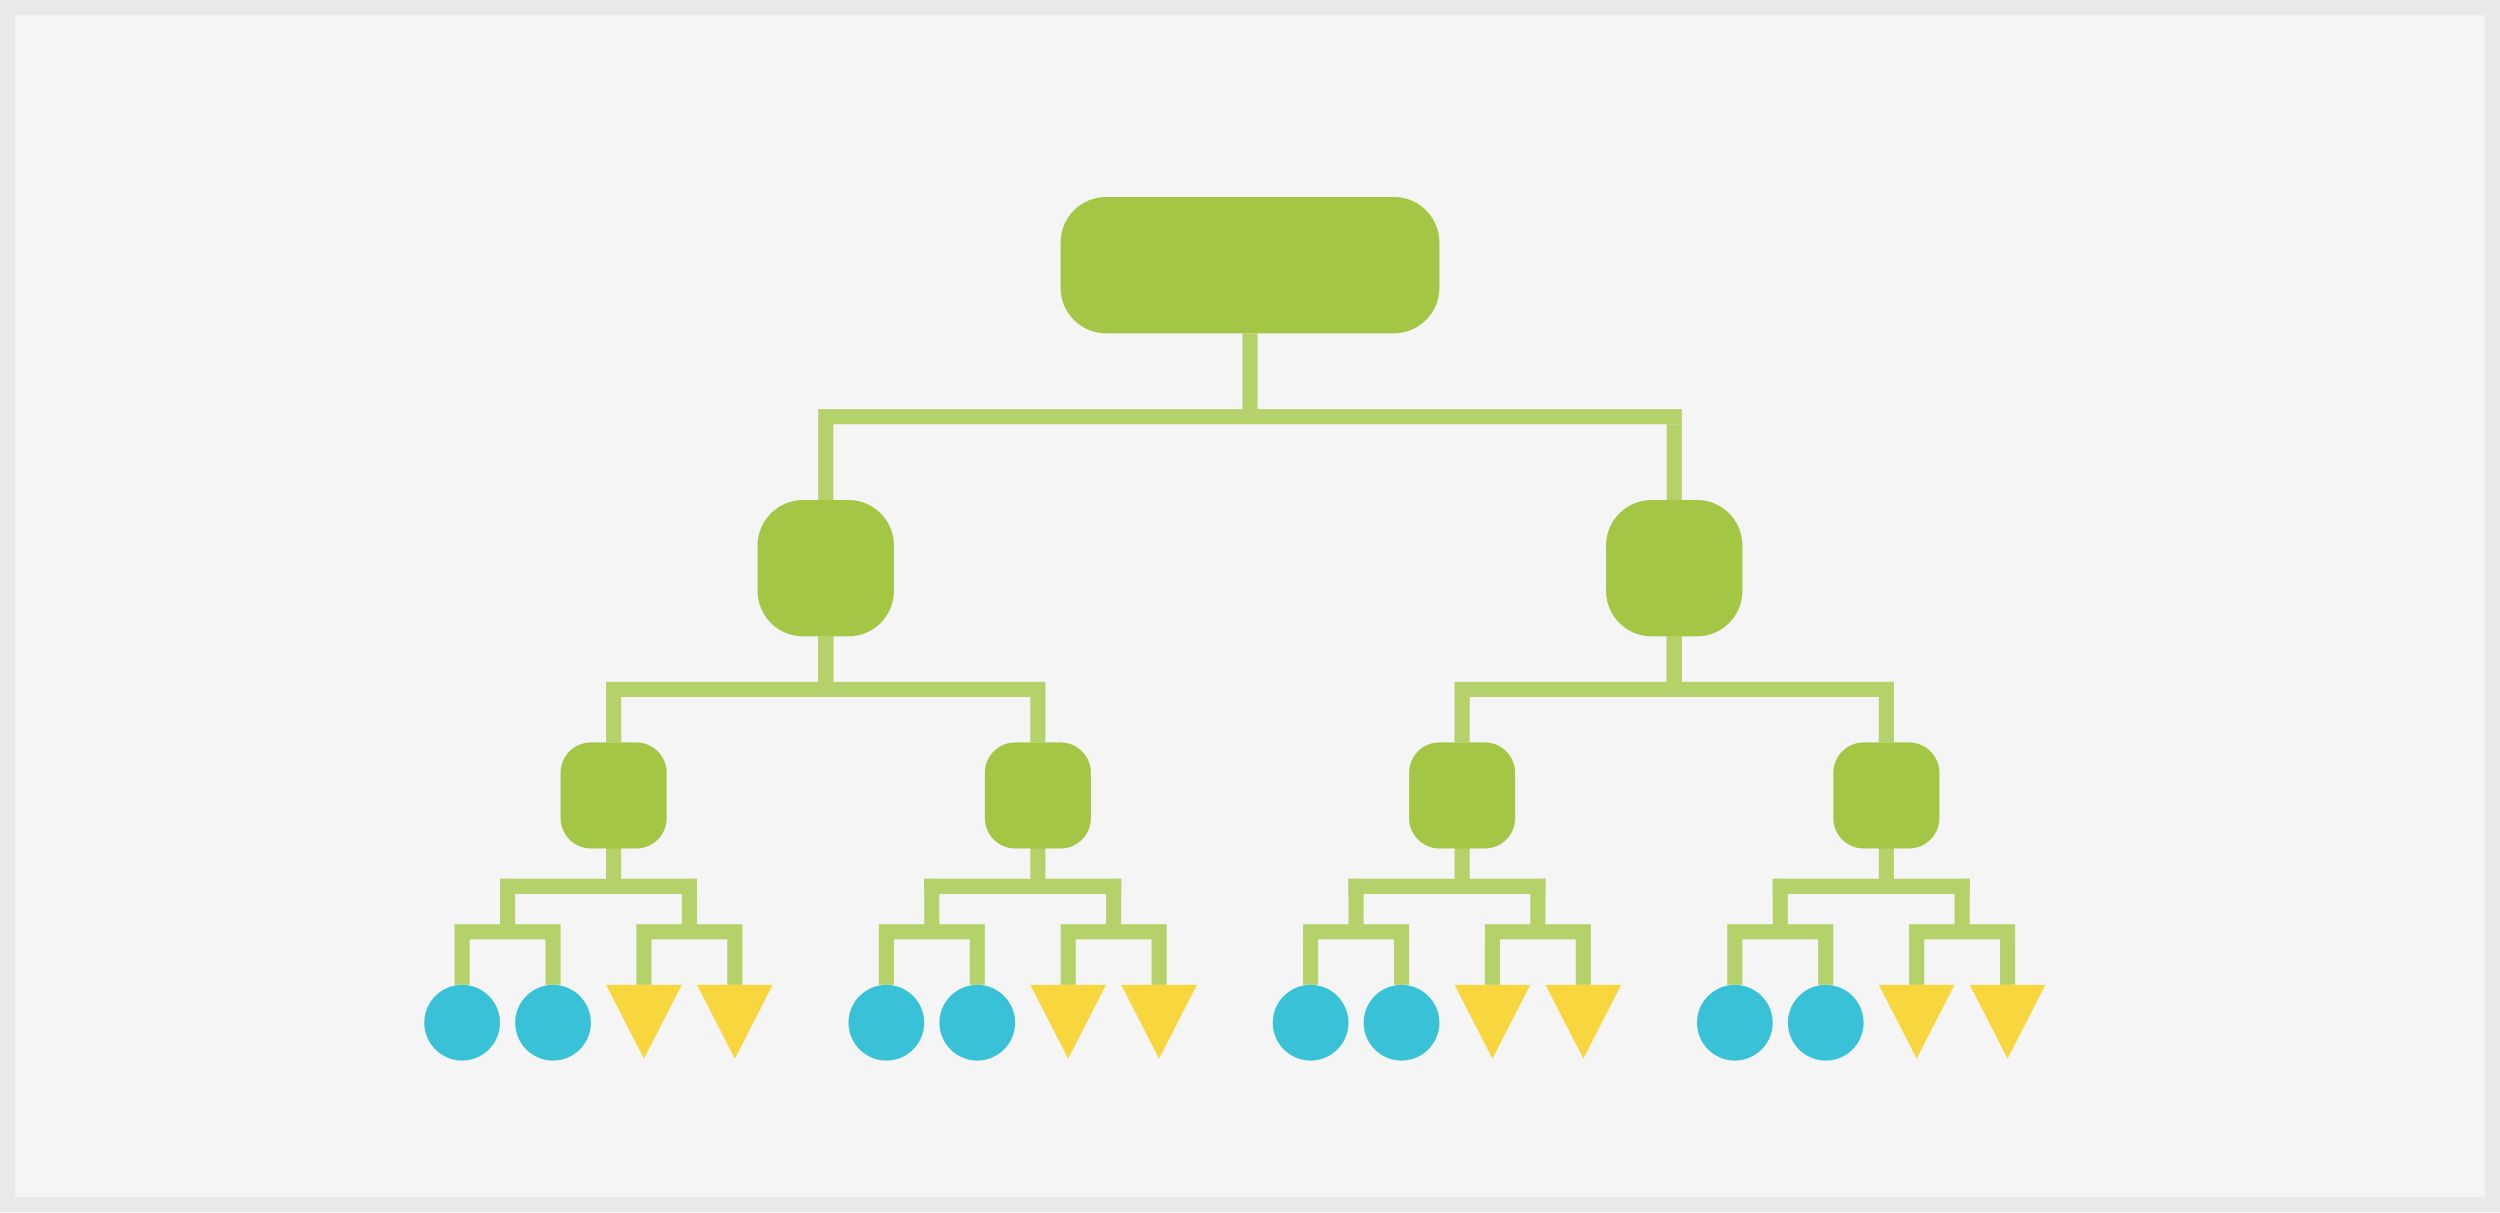
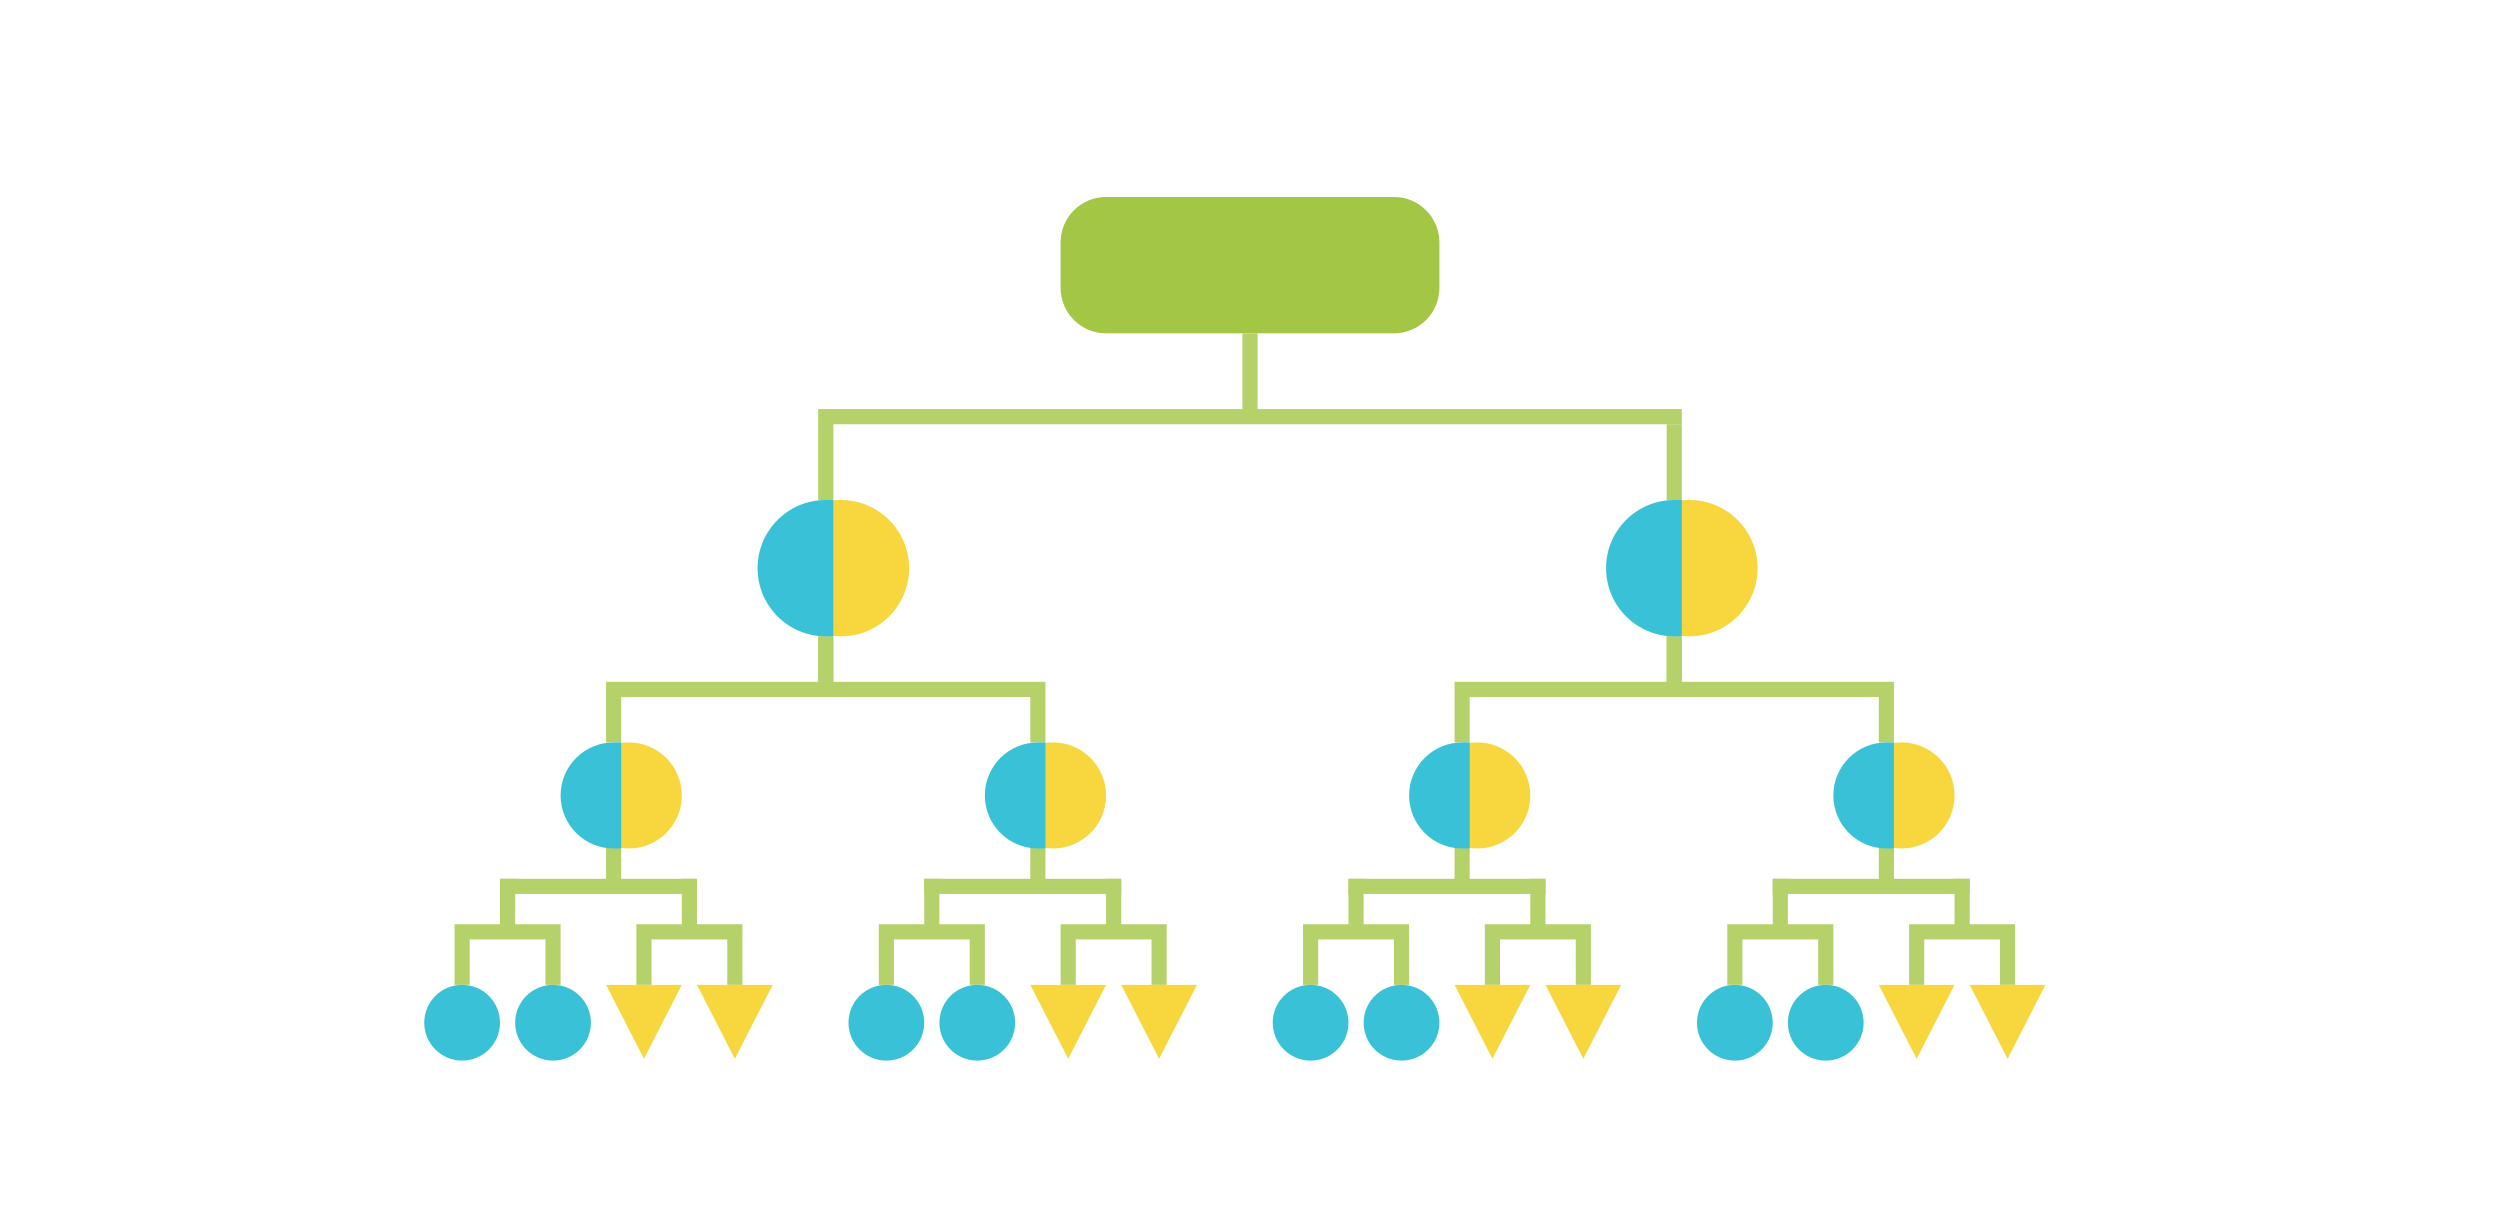
- <svg xmlns="http://www.w3.org/2000/svg" xmlns:xlink="http://www.w3.org/1999/xlink" width="165" height="80" viewBox="0 0 165 80">
-   <defs>
-     <rect id="deep-merge-pic-small-a" width="165" height="80" />
-   </defs>
+ <svg xmlns="http://www.w3.org/2000/svg" width="165" height="80" viewBox="0 0 165 80">
  <g fill="none" fill-rule="evenodd">
-     <use fill="#F5F5F5" xlink:href="#deep-merge-pic-small-a" />
-     <rect width="164" height="79" x=".5" y=".5" stroke="#E9E9E9" />
    <path fill="#A3C644" d="M73,13 L92,13 L92,13 C93.657,13 95,14.343 95,16 L95,19 L95,19 C95,20.657 93.657,22 92,22 L73,22 L73,22 C71.343,22 70,20.657 70,19 L70,16 L70,16 C70,14.343 71.343,13 73,13 Z" />
    <path stroke="#B5D169" d="M54 27.5L111 27.5M82.5 22L82.5 27M54.5 28L54.5 33M54.5 42L54.5 45" />
    <g transform="translate(28 58)">
      <path stroke="#B5D169" d="M2 3.5L9 3.5M5.5-4.12114787e-13L5.5 3M2.5 4L2.5 7M8.5 4L8.5 7" />
      <path fill="#39C2D7" d="M2.5 7L2.5 7 2.5 7C3.881 7 5 8.119 5 9.5L5 9.5 5 9.5C5 10.881 3.881 12 2.5 12L2.5 12 2.5 12C1.119 12 6.13177648e-16 10.881 4.4408921e-16 9.5L0 9.5 0 9.5C-1.69088438e-16 8.119 1.119 7 2.5 7zM8.5 7L8.5 7 8.5 7C9.881 7 11 8.119 11 9.5L11 9.5 11 9.5C11 10.881 9.881 12 8.5 12L8.5 12 8.5 12C7.119 12 6 10.881 6 9.5L6 9.5 6 9.5C6 8.119 7.119 7 8.5 7z" />
    </g>
    <path stroke="#B5D169" d="M40 45.5L69 45.5M54.5 42L54.5 45M40.5 46L40.5 49M68.5 46L68.5 49M33 58.5L46 58.5M40.5 55L40.5 58" />
    <g transform="translate(56 58)">
      <path stroke="#B5D169" d="M2 3.5L9 3.5M5.5-4.12114787e-13L5.5 3M2.5 4L2.5 7M8.5 4L8.5 7" />
      <path fill="#39C2D7" d="M2.5 7L2.5 7 2.5 7C3.881 7 5 8.119 5 9.5L5 9.5 5 9.5C5 10.881 3.881 12 2.5 12L2.5 12 2.5 12C1.119 12 6.13177648e-16 10.881 4.4408921e-16 9.5L0 9.5 0 9.5C-1.69088438e-16 8.119 1.119 7 2.5 7zM8.5 7L8.5 7 8.5 7C9.881 7 11 8.119 11 9.5L11 9.5 11 9.5C11 10.881 9.881 12 8.5 12L8.5 12 8.5 12C7.119 12 6 10.881 6 9.5L6 9.5 6 9.5C6 8.119 7.119 7 8.5 7z" />
    </g>
    <path stroke="#B5D169" d="M61 58.5L74 58.5M68.5 55L68.5 58" />
-     <path fill="#A3C644" d="M39 49L42 49 42 49C43.105 49 44 49.895 44 51L44 54 44 54C44 55.105 43.105 56 42 56L39 56 39 56C37.895 56 37 55.105 37 54L37 51 37 51C37 49.895 37.895 49 39 49zM53 33L56 33 56 33C57.657 33 59 34.343 59 36L59 39 59 39C59 40.657 57.657 42 56 42L53 42 53 42C51.343 42 50 40.657 50 39L50 36 50 36C50 34.343 51.343 33 53 33zM67 49L70 49 70 49C71.105 49 72 49.895 72 51L72 54 72 54C72 55.105 71.105 56 70 56L67 56 67 56C65.895 56 65 55.105 65 54L65 51 65 51C65 49.895 65.895 49 67 49z" />
+     <path fill="#F7D63E" d="M41.5,49 L41.5,49 L41.5,49 C43.433,49 45,50.567 45,52.5 L45,52.5 L45,52.5 C45,54.433 43.433,56 41.5,56 L41.5,56 L41.5,56 C39.567,56 38,54.433 38,52.5 L38,52.5 L38,52.5 C38,50.567 39.567,49 41.5,49 Z" />
+     <path fill="#39C2D7" d="M40.5,49 L41,49 L41,56 L40.5,56 L40.5,56 C38.567,56 37,54.433 37,52.5 L37,52.5 L37,52.5 C37,50.567 38.567,49 40.5,49 Z" />
+     <path fill="#F7D63E" d="M55.5,33 L55.5,33 L55.5,33 C57.985,33 60,35.015 60,37.5 L60,37.5 L60,37.5 C60,39.985 57.985,42 55.5,42 L55.5,42 L55.5,42 C53.015,42 51,39.985 51,37.5 L51,37.5 L51,37.5 C51,35.015 53.015,33 55.5,33 Z" />
+     <path fill="#39C2D7" d="M54.5,33 L55,33 L55,42 L54.5,42 L54.5,42 C52.015,42 50,39.985 50,37.5 L50,37.5 L50,37.5 C50,35.015 52.015,33 54.5,33 Z" />
+     <path fill="#F7D63E" d="M69.5,49 L69.5,49 L69.5,49 C71.433,49 73,50.567 73,52.5 L73,52.5 L73,52.5 C73,54.433 71.433,56 69.5,56 L69.5,56 L69.5,56 C67.567,56 66,54.433 66,52.5 L66,52.5 L66,52.5 C66,50.567 67.567,49 69.5,49 Z" />
+     <path fill="#39C2D7" d="M68.5,49 L69,49 L69,56 L68.5,56 L68.5,56 C66.567,56 65,54.433 65,52.5 L65,52.5 L65,52.5 C65,50.567 66.567,49 68.5,49 Z" />
    <g transform="translate(40 58)">
      <path stroke="#B5D169" d="M2 3.5L9 3.5M5.5-4.12114787e-13L5.5 3M2.5 4L2.5 7M8.5 4L8.5 7" />
      <polygon fill="#F7D63E" points="5 7 2.5 11.879 0 7" />
      <polygon fill="#F7D63E" points="11 7 8.5 11.879 6 7" />
    </g>
    <g transform="translate(68 28)">
      <path stroke="#B5D169" d="M2 33.5L9 33.5M5.5 30L5.5 33M2.5 34L2.5 37M8.5 34L8.5 37" />
      <polygon fill="#F7D63E" points="5 37 2.5 41.879 0 37" />
      <polygon fill="#F7D63E" points="11 37 8.5 41.879 6 37" />
      <path stroke="#B5D169" d="M42.5-4.12114787e-13L42.5 5M42.5 14L42.5 17M18 33.5L25 33.5M21.5 30L21.5 33M18.5 34L18.5 37M24.5 34L24.5 37" />
      <path fill="#39C2D7" d="M18.5 37L18.5 37 18.5 37C19.881 37 21 38.119 21 39.5L21 39.5 21 39.5C21 40.881 19.881 42 18.5 42L18.5 42 18.5 42C17.119 42 16 40.881 16 39.5L16 39.5 16 39.5C16 38.119 17.119 37 18.5 37zM24.5 37L24.5 37 24.5 37C25.881 37 27 38.119 27 39.5L27 39.5 27 39.5C27 40.881 25.881 42 24.5 42L24.5 42 24.5 42C23.119 42 22 40.881 22 39.5L22 39.5 22 39.5C22 38.119 23.119 37 24.5 37z" />
      <path stroke="#B5D169" d="M28 17.5L57 17.5M42.5 14L42.5 17M28.5 18L28.5 21M56.5 18L56.5 21M21 30.5L34 30.5M28.5 27L28.5 30M46 33.5L53 33.5M49.5 30L49.5 33M46.5 34L46.5 37M52.5 34L52.5 37" />
      <path fill="#39C2D7" d="M46.5 37L46.5 37 46.5 37C47.881 37 49 38.119 49 39.5L49 39.5 49 39.5C49 40.881 47.881 42 46.5 42L46.5 42 46.5 42C45.119 42 44 40.881 44 39.5L44 39.5 44 39.5C44 38.119 45.119 37 46.5 37zM52.5 37L52.5 37 52.5 37C53.881 37 55 38.119 55 39.5L55 39.5 55 39.5C55 40.881 53.881 42 52.5 42L52.5 42 52.5 42C51.119 42 50 40.881 50 39.5L50 39.5 50 39.5C50 38.119 51.119 37 52.5 37z" />
      <path stroke="#B5D169" d="M49 30.5L62 30.5M56.5 27L56.5 30" />
-       <path fill="#A3C644" d="M27 21L30 21 30 21C31.105 21 32 21.895 32 23L32 26 32 26C32 27.105 31.105 28 30 28L27 28 27 28C25.895 28 25 27.105 25 26L25 23 25 23C25 21.895 25.895 21 27 21zM41 5L44 5 44 5C45.657 5 47 6.343 47 8L47 11 47 11C47 12.657 45.657 14 44 14L41 14 41 14C39.343 14 38 12.657 38 11L38 8 38 8C38 6.343 39.343 5 41 5zM55 21L58 21 58 21C59.105 21 60 21.895 60 23L60 26 60 26C60 27.105 59.105 28 58 28L55 28 55 28C53.895 28 53 27.105 53 26L53 23 53 23C53 21.895 53.895 21 55 21z" />
+       <path fill="#F7D63E" d="M29.5 21L29.5 21 29.5 21C31.433 21 33 22.567 33 24.5L33 24.5 33 24.5C33 26.433 31.433 28 29.5 28L29.5 28 29.5 28C27.567 28 26 26.433 26 24.5L26 24.5 26 24.5C26 22.567 27.567 21 29.5 21zM43.5 5L43.5 5 43.5 5C45.985 5 48 7.015 48 9.5L48 9.5 48 9.5C48 11.985 45.985 14 43.5 14L43.5 14 43.5 14C41.015 14 39 11.985 39 9.5L39 9.5 39 9.5C39 7.015 41.015 5 43.5 5zM57.5 21L57.5 21 57.5 21C59.433 21 61 22.567 61 24.5L61 24.5 61 24.5C61 26.433 59.433 28 57.5 28L57.5 28 57.5 28C55.567 28 54 26.433 54 24.5L54 24.5 54 24.5C54 22.567 55.567 21 57.5 21z" />
      <path stroke="#B5D169" d="M30 33.5L37 33.5M33.5 30L33.5 33M30.5 34L30.5 37M36.5 34L36.5 37" />
      <polygon fill="#F7D63E" points="33 37 30.5 41.879 28 37" />
      <polygon fill="#F7D63E" points="39 37 36.5 41.879 34 37" />
      <path stroke="#B5D169" d="M58 33.5L65 33.5M61.5 30L61.5 33M58.5 34L58.5 37M64.5 34L64.5 37" />
      <polygon fill="#F7D63E" points="61 37 58.5 41.879 56 37" />
      <polygon fill="#F7D63E" points="67 37 64.5 41.879 62 37" />
    </g>
+     <path fill="#39C2D7" d="M96.5 49L97 49 97 56 96.5 56 96.5 56C94.567 56 93 54.433 93 52.5L93 52.5 93 52.5C93 50.567 94.567 49 96.5 49zM124.5 49L125 49 125 56 124.5 56 124.5 56C122.567 56 121 54.433 121 52.5L121 52.5 121 52.5C121 50.567 122.567 49 124.5 49zM110.5 33L111 33 111 42 110.5 42 110.5 42C108.015 42 106 39.985 106 37.5L106 37.5 106 37.5C106 35.015 108.015 33 110.5 33z" />
  </g>
</svg>
